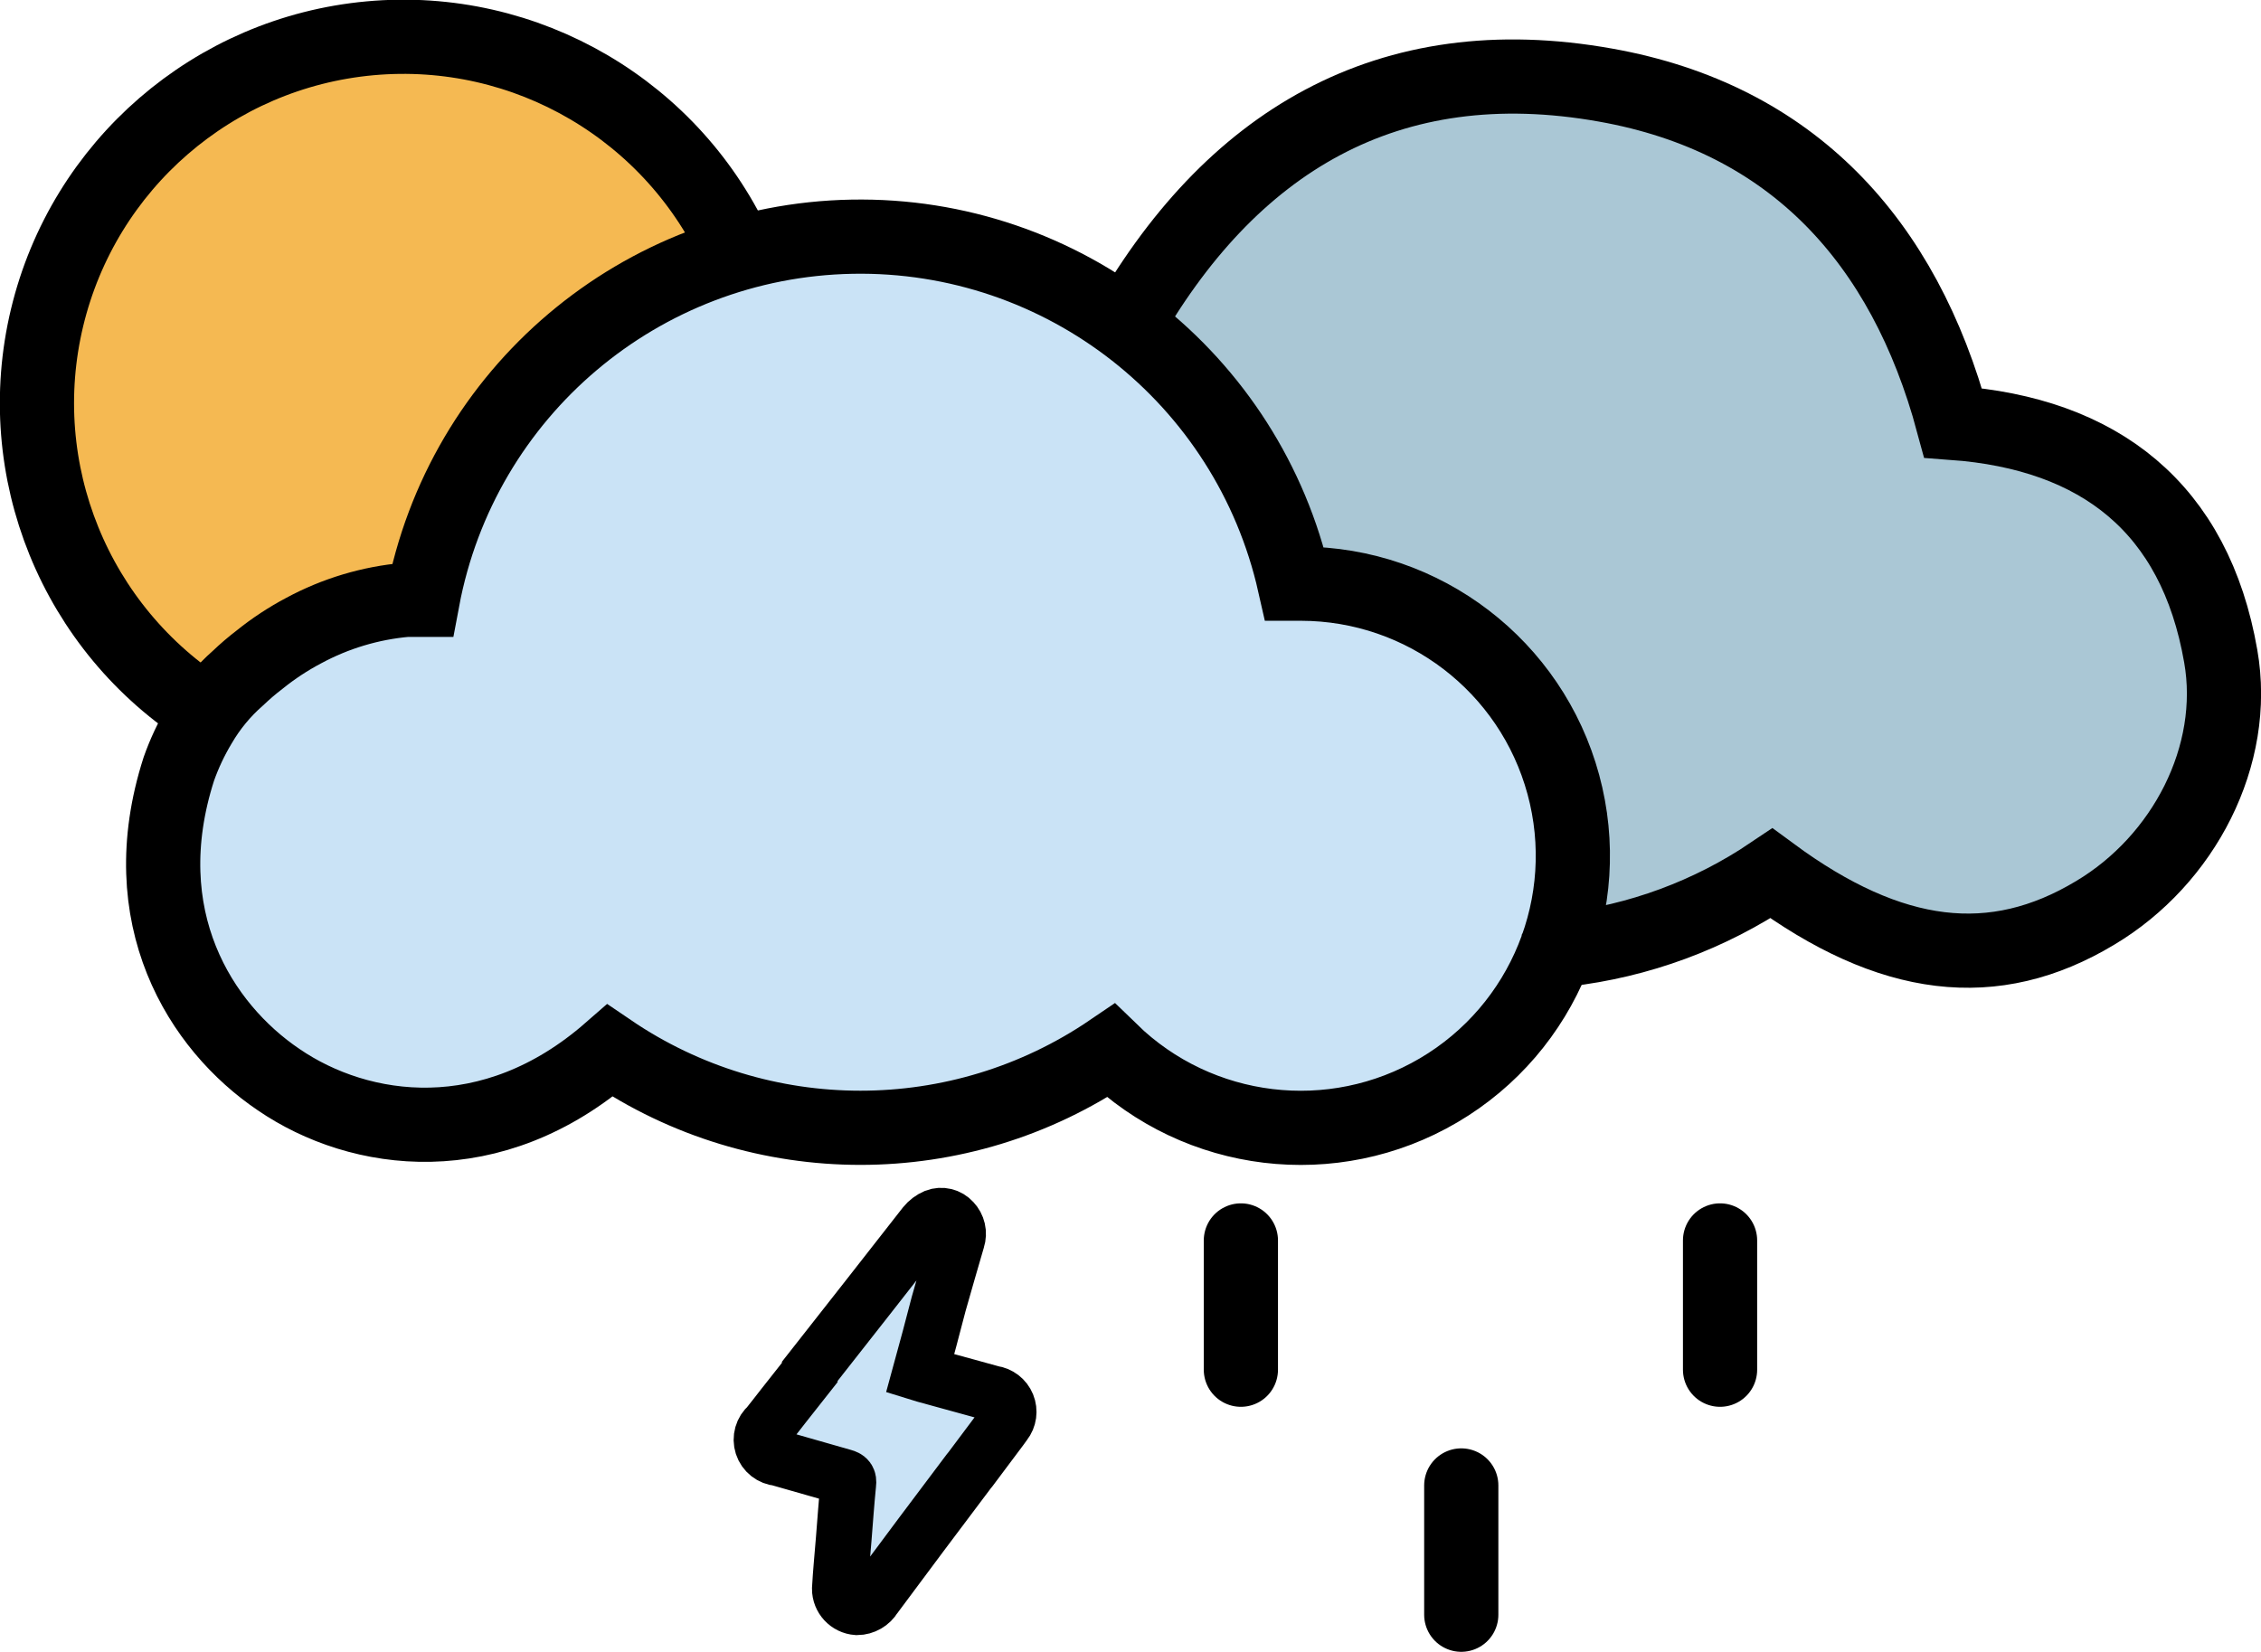
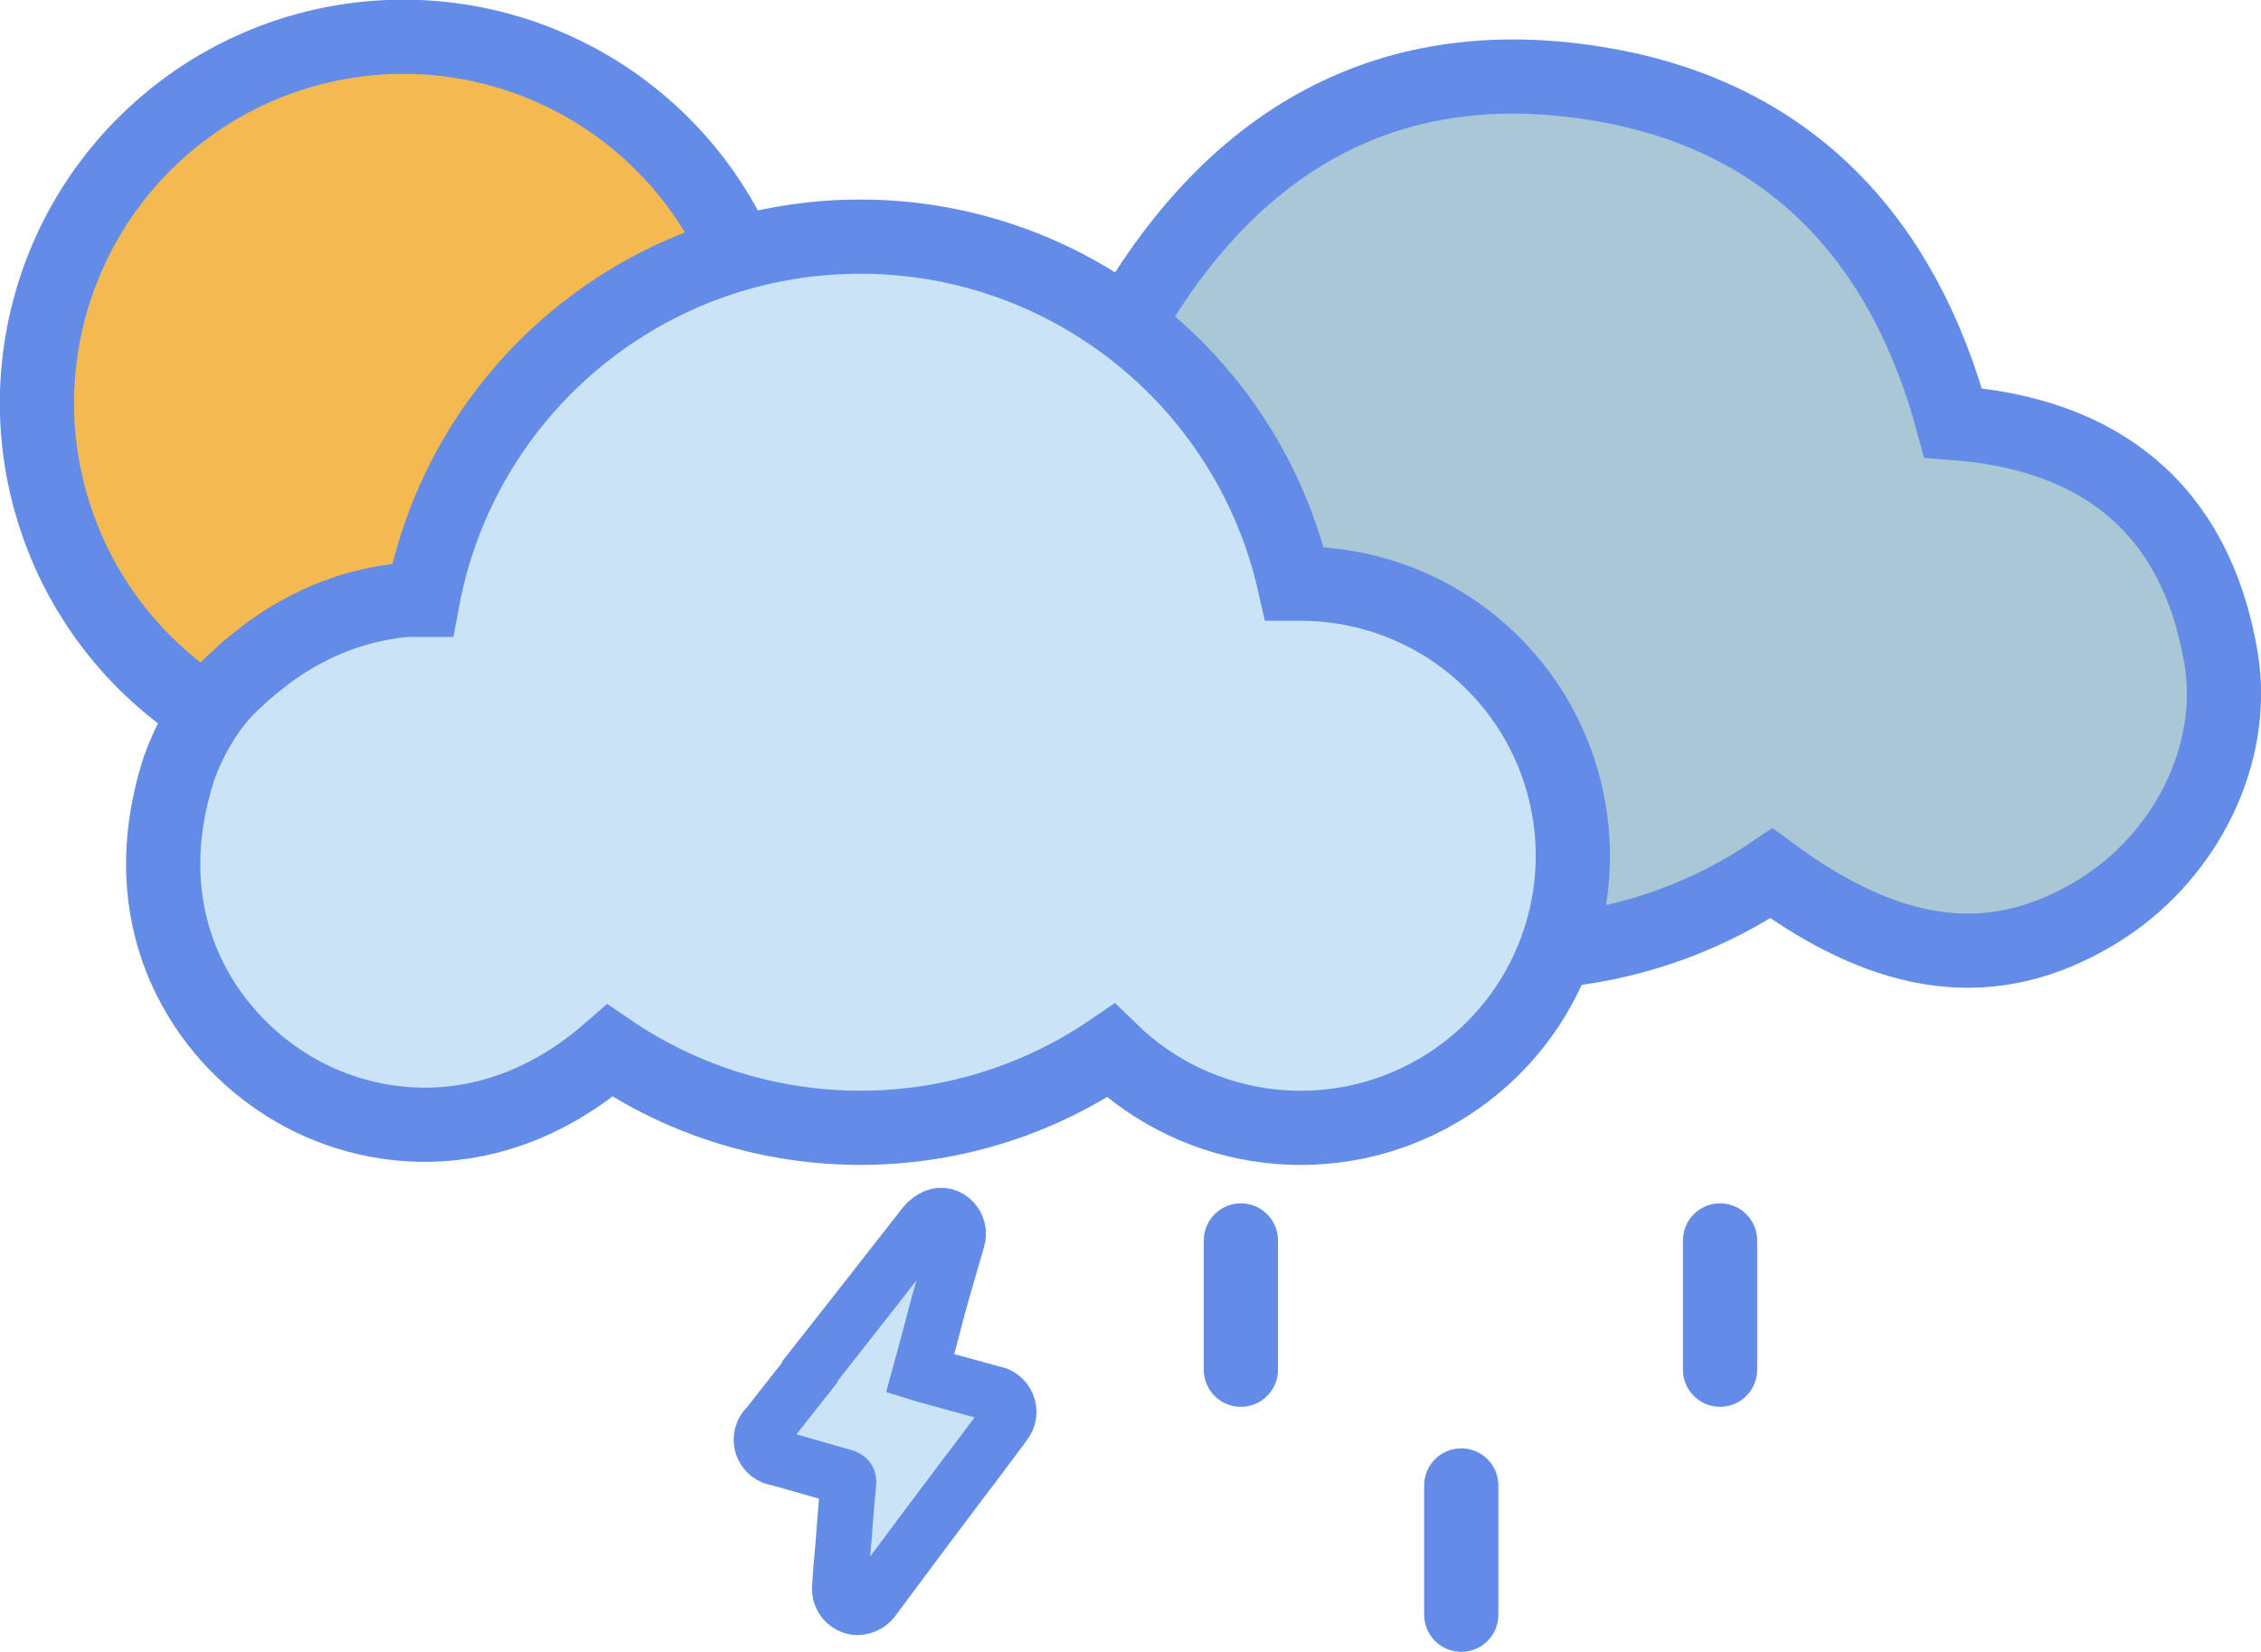
<svg xmlns="http://www.w3.org/2000/svg" viewBox="0 0 121.88 89.06">
  <defs>
-     <style>.cls-1{fill:#cae3f6;}.cls-2{fill:#f5b952;}.cls-3{fill:#aac7d5;}.cls-4,.cls-5,.cls-6{fill:none;stroke:#000;stroke-miterlimit:10;}.cls-4,.cls-5{stroke-width:4px;}.cls-5{stroke-linecap:round;}.cls-6{stroke-width:3px;}</style>
+     <style>.cls-1{fill:#cae3f6;}.cls-2{fill:#f5b952;}.cls-3{fill:#aac7d5;}.cls-4,.cls-5,.cls-6{fill:none;stroke:#628ce7;stroke-miterlimit:10;}.cls-4,.cls-5{stroke-width:4px;}.cls-5{stroke-linecap:round;}.cls-6{stroke-width:3px;}</style>
  </defs>
  <g id="Layer_2" data-name="Layer 2">
    <g id="Layer_1-2" data-name="Layer 1">
      <path class="cls-1" d="M53.5,75.13l-3.64-1-.26-.08q.52-1.89,1-3.75c.33-1.16.66-2.31,1-3.47a1,1,0,0,0-.23-1,.86.86,0,0,0-.95-.23,1.51,1.51,0,0,0-.57.43Q46.75,70,43.65,73.94l0,.06-1.42,1.8h0c-.26.33-.54.7-.83,1.06a1,1,0,0,0,.57,1.76l3.5,1c.22.06.29.14.26.37-.1,1-.17,2-.25,3s-.16,1.78-.21,2.67a1,1,0,0,0,.93,1,1.11,1.11,0,0,0,.94-.54q2.53-3.41,5.08-6.79l.09-.11,1.64-2.19.21-.29A1,1,0,0,0,53.5,75.13Z" />
      <path class="cls-2" d="M22.48,2.74a20.1,20.1,0,1,0,20.1,20.1A20.12,20.12,0,0,0,22.48,2.74Z" />
      <path class="cls-3" d="M83.16,52.08a1.32,1.32,0,0,1,.77-.46,24.92,24.92,0,0,0,11.14-4.1c6.44,4.75,12,5.4,17.45,2.13,4.78-2.86,7.7-8.5,6.76-13.85-1.38-8-6.52-12-14.43-12.58C102.21,13.38,96.18,6.81,86.14,5c-11.75-2.1-20.3,3.05-26,13.24" />
      <path class="cls-1" d="M69.71,31.89l-.35,0a24,24,0,0,0-47,.87l-.86,0A13.89,13.89,0,0,0,16,34.42,14.38,14.38,0,0,0,13.59,36c-.4.33-.79.67-1.17,1.05a10.11,10.11,0,0,0-2.06,2.5,13.24,13.24,0,0,0-1.13,2.39c-2.56,7.95,1.16,13.91,5.39,16.76s11.5,4,17.85-1.57a24,24,0,0,0,27,0A14.67,14.67,0,1,0,69.71,31.89Z" />
      <path class="cls-4" d="M39.79,13.71A19.75,19.75,0,1,0,11.21,38.44" />
      <path class="cls-4" d="M83.58,51.66a1.27,1.27,0,0,1,.78-.46,25,25,0,0,0,11.13-4.11c6.44,4.75,12,5.41,17.45,2.13,4.78-2.85,7.71-8.49,6.77-13.84-1.39-8-6.53-12-14.43-12.58C102.64,13,96.6,6.38,86.56,4.59c-11.74-2.1-20.29,3.05-26,13.23" />
      <path class="cls-4" d="M70.14,31.47l-.36,0a24,24,0,0,0-47,.87c-.29,0-.58,0-.87,0A14.27,14.27,0,0,0,16.37,34,14.8,14.8,0,0,0,14,35.56a14.06,14.06,0,0,0-1.17,1,10.07,10.07,0,0,0-2.06,2.5,13.13,13.13,0,0,0-1.13,2.4c-2.57,8,1.16,13.9,5.38,16.75,4.38,3,11.5,4,17.86-1.56a24,24,0,0,0,27,0A14.67,14.67,0,1,0,70.14,31.47Z" />
      <line class="cls-5" x1="92.72" y1="66.88" x2="92.72" y2="73.85" />
      <line class="cls-5" x1="66.89" y1="66.88" x2="66.89" y2="73.85" />
      <line class="cls-5" x1="78.77" y1="80.09" x2="78.77" y2="87.06" />
      <path class="cls-6" d="M53.5,75.13l-3.64-1-.26-.08q.52-1.89,1-3.75c.33-1.16.66-2.31,1-3.47a1,1,0,0,0-.23-1,.86.86,0,0,0-.95-.23,1.51,1.51,0,0,0-.57.43Q46.75,70,43.65,73.94l0,.06-1.42,1.8h0c-.26.33-.54.7-.83,1.06a1,1,0,0,0,.57,1.76l3.5,1c.22.06.29.14.26.37-.1,1-.17,2-.25,3s-.16,1.78-.21,2.67a1,1,0,0,0,.93,1,1.11,1.11,0,0,0,.94-.54q2.53-3.41,5.08-6.79l.09-.11,1.64-2.19.21-.29A1,1,0,0,0,53.5,75.13Z" />
    </g>
  </g>
</svg>
